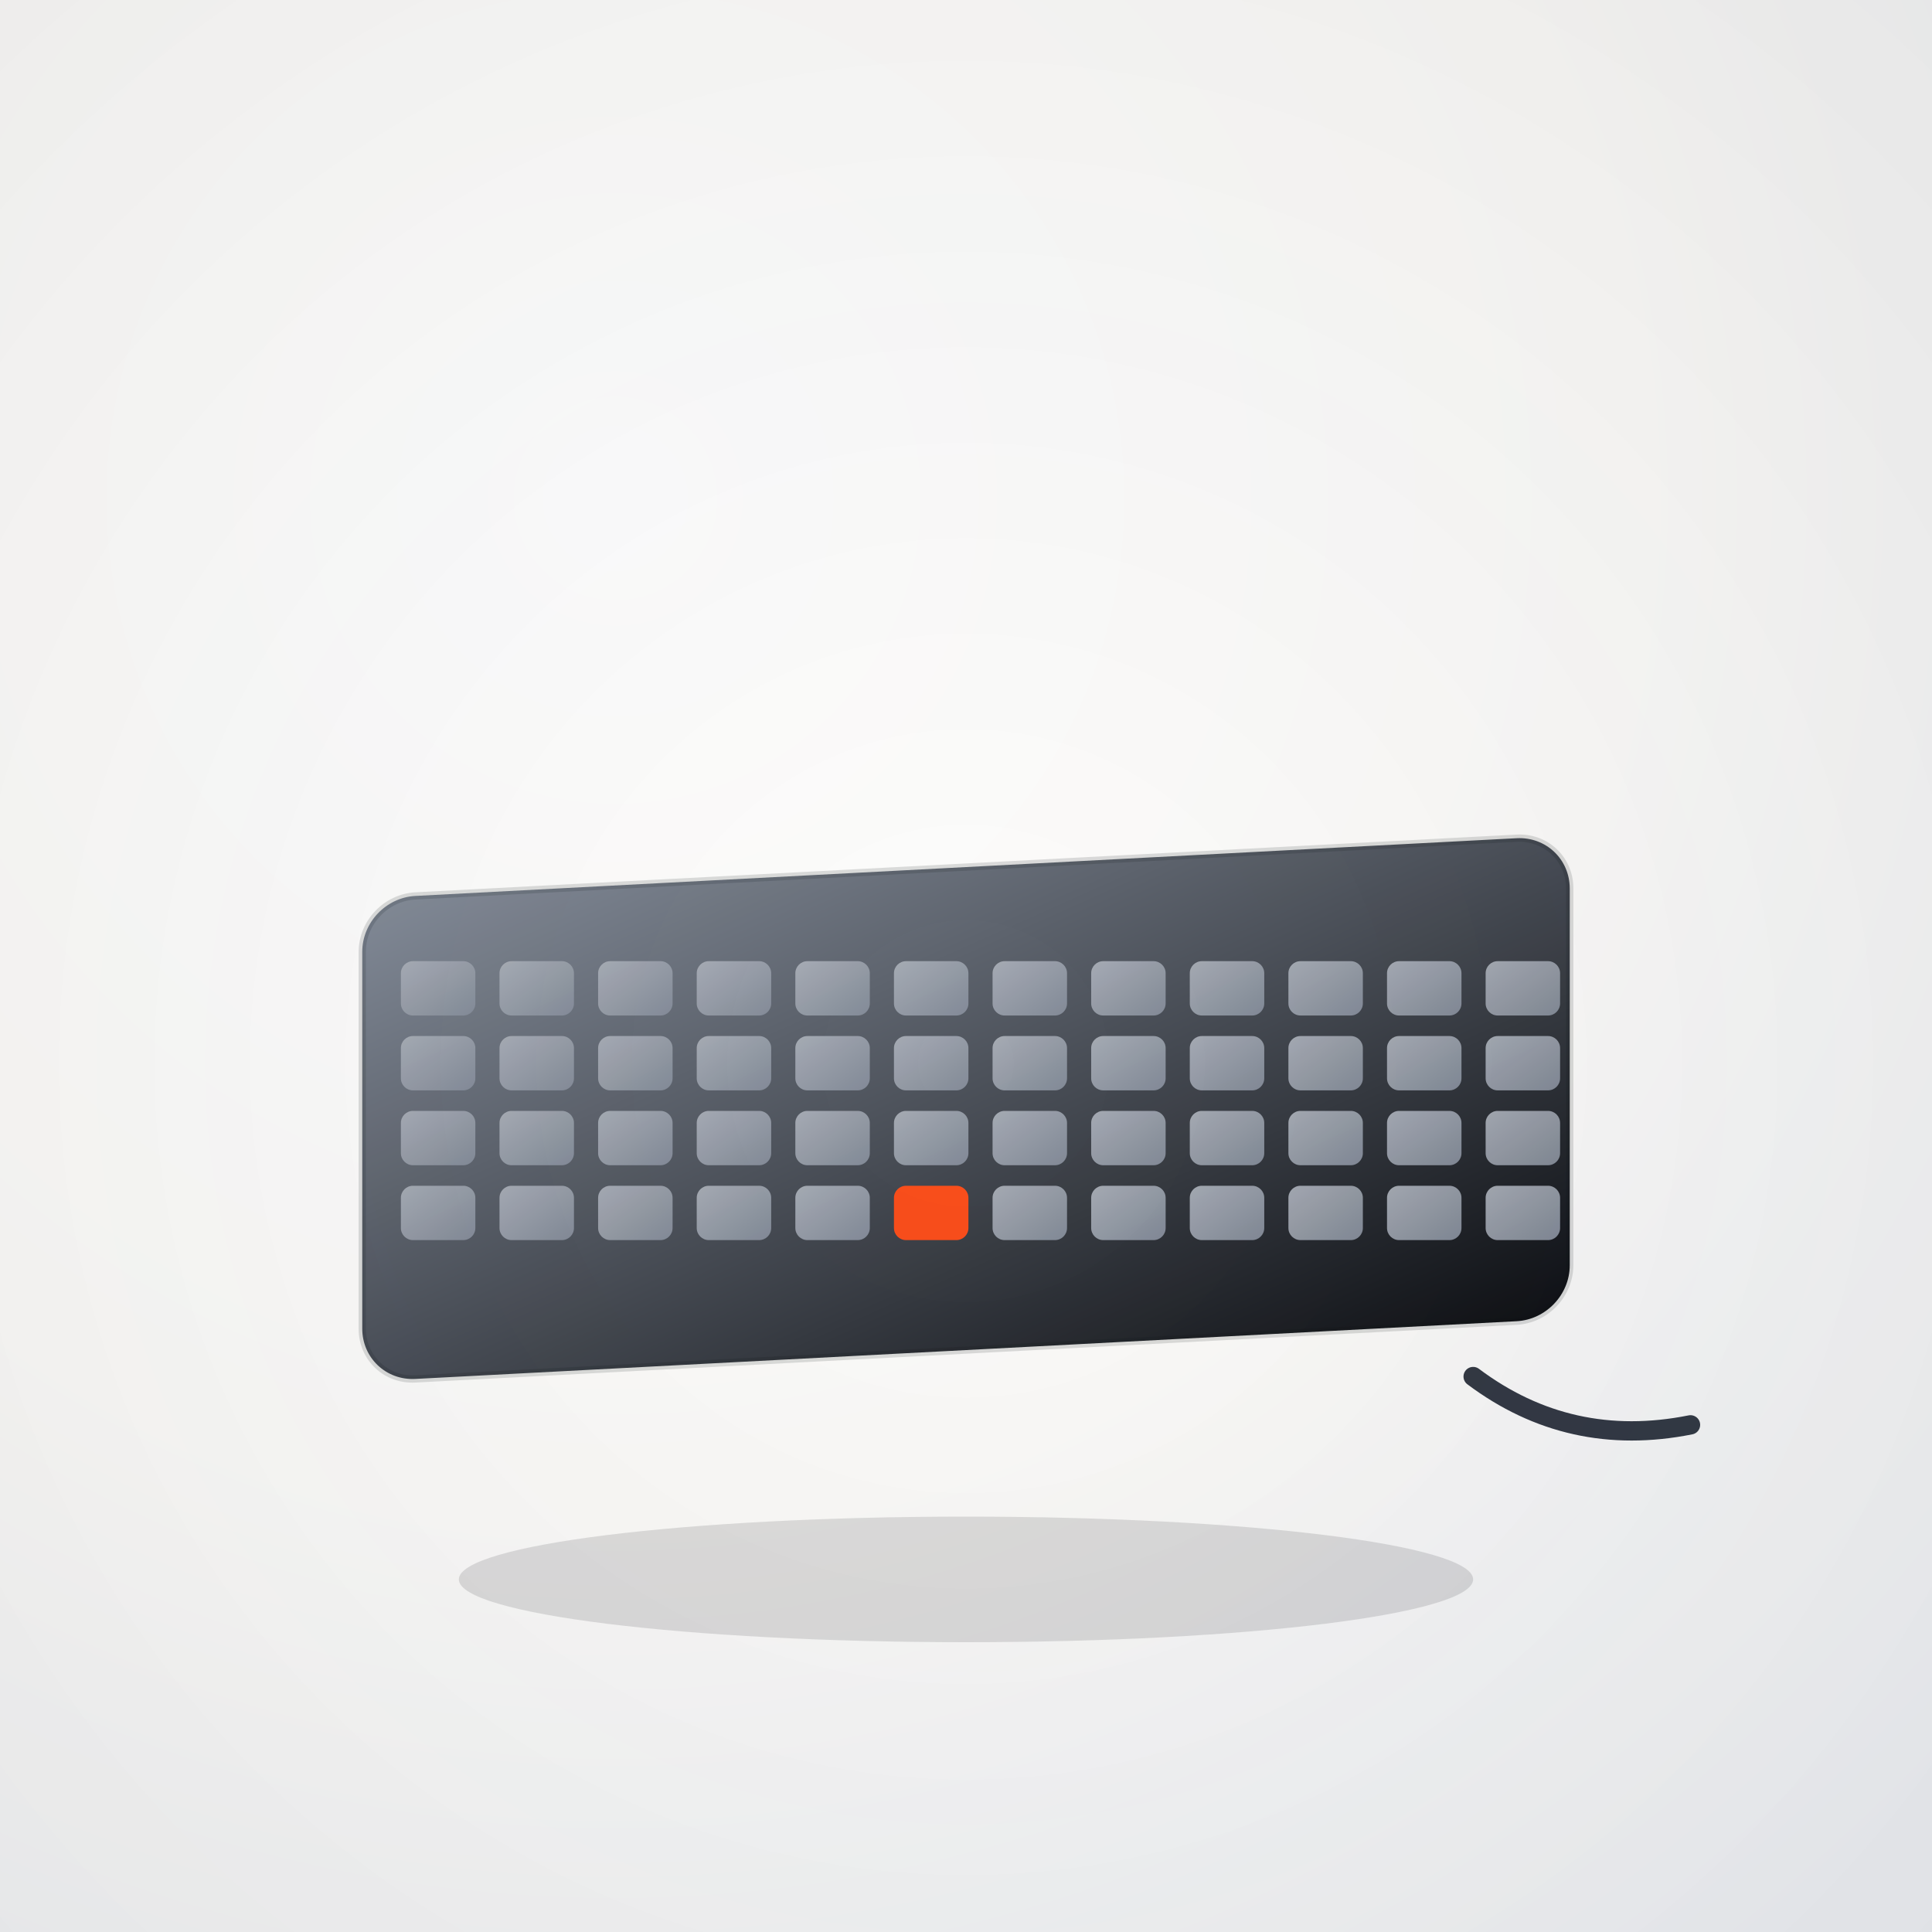
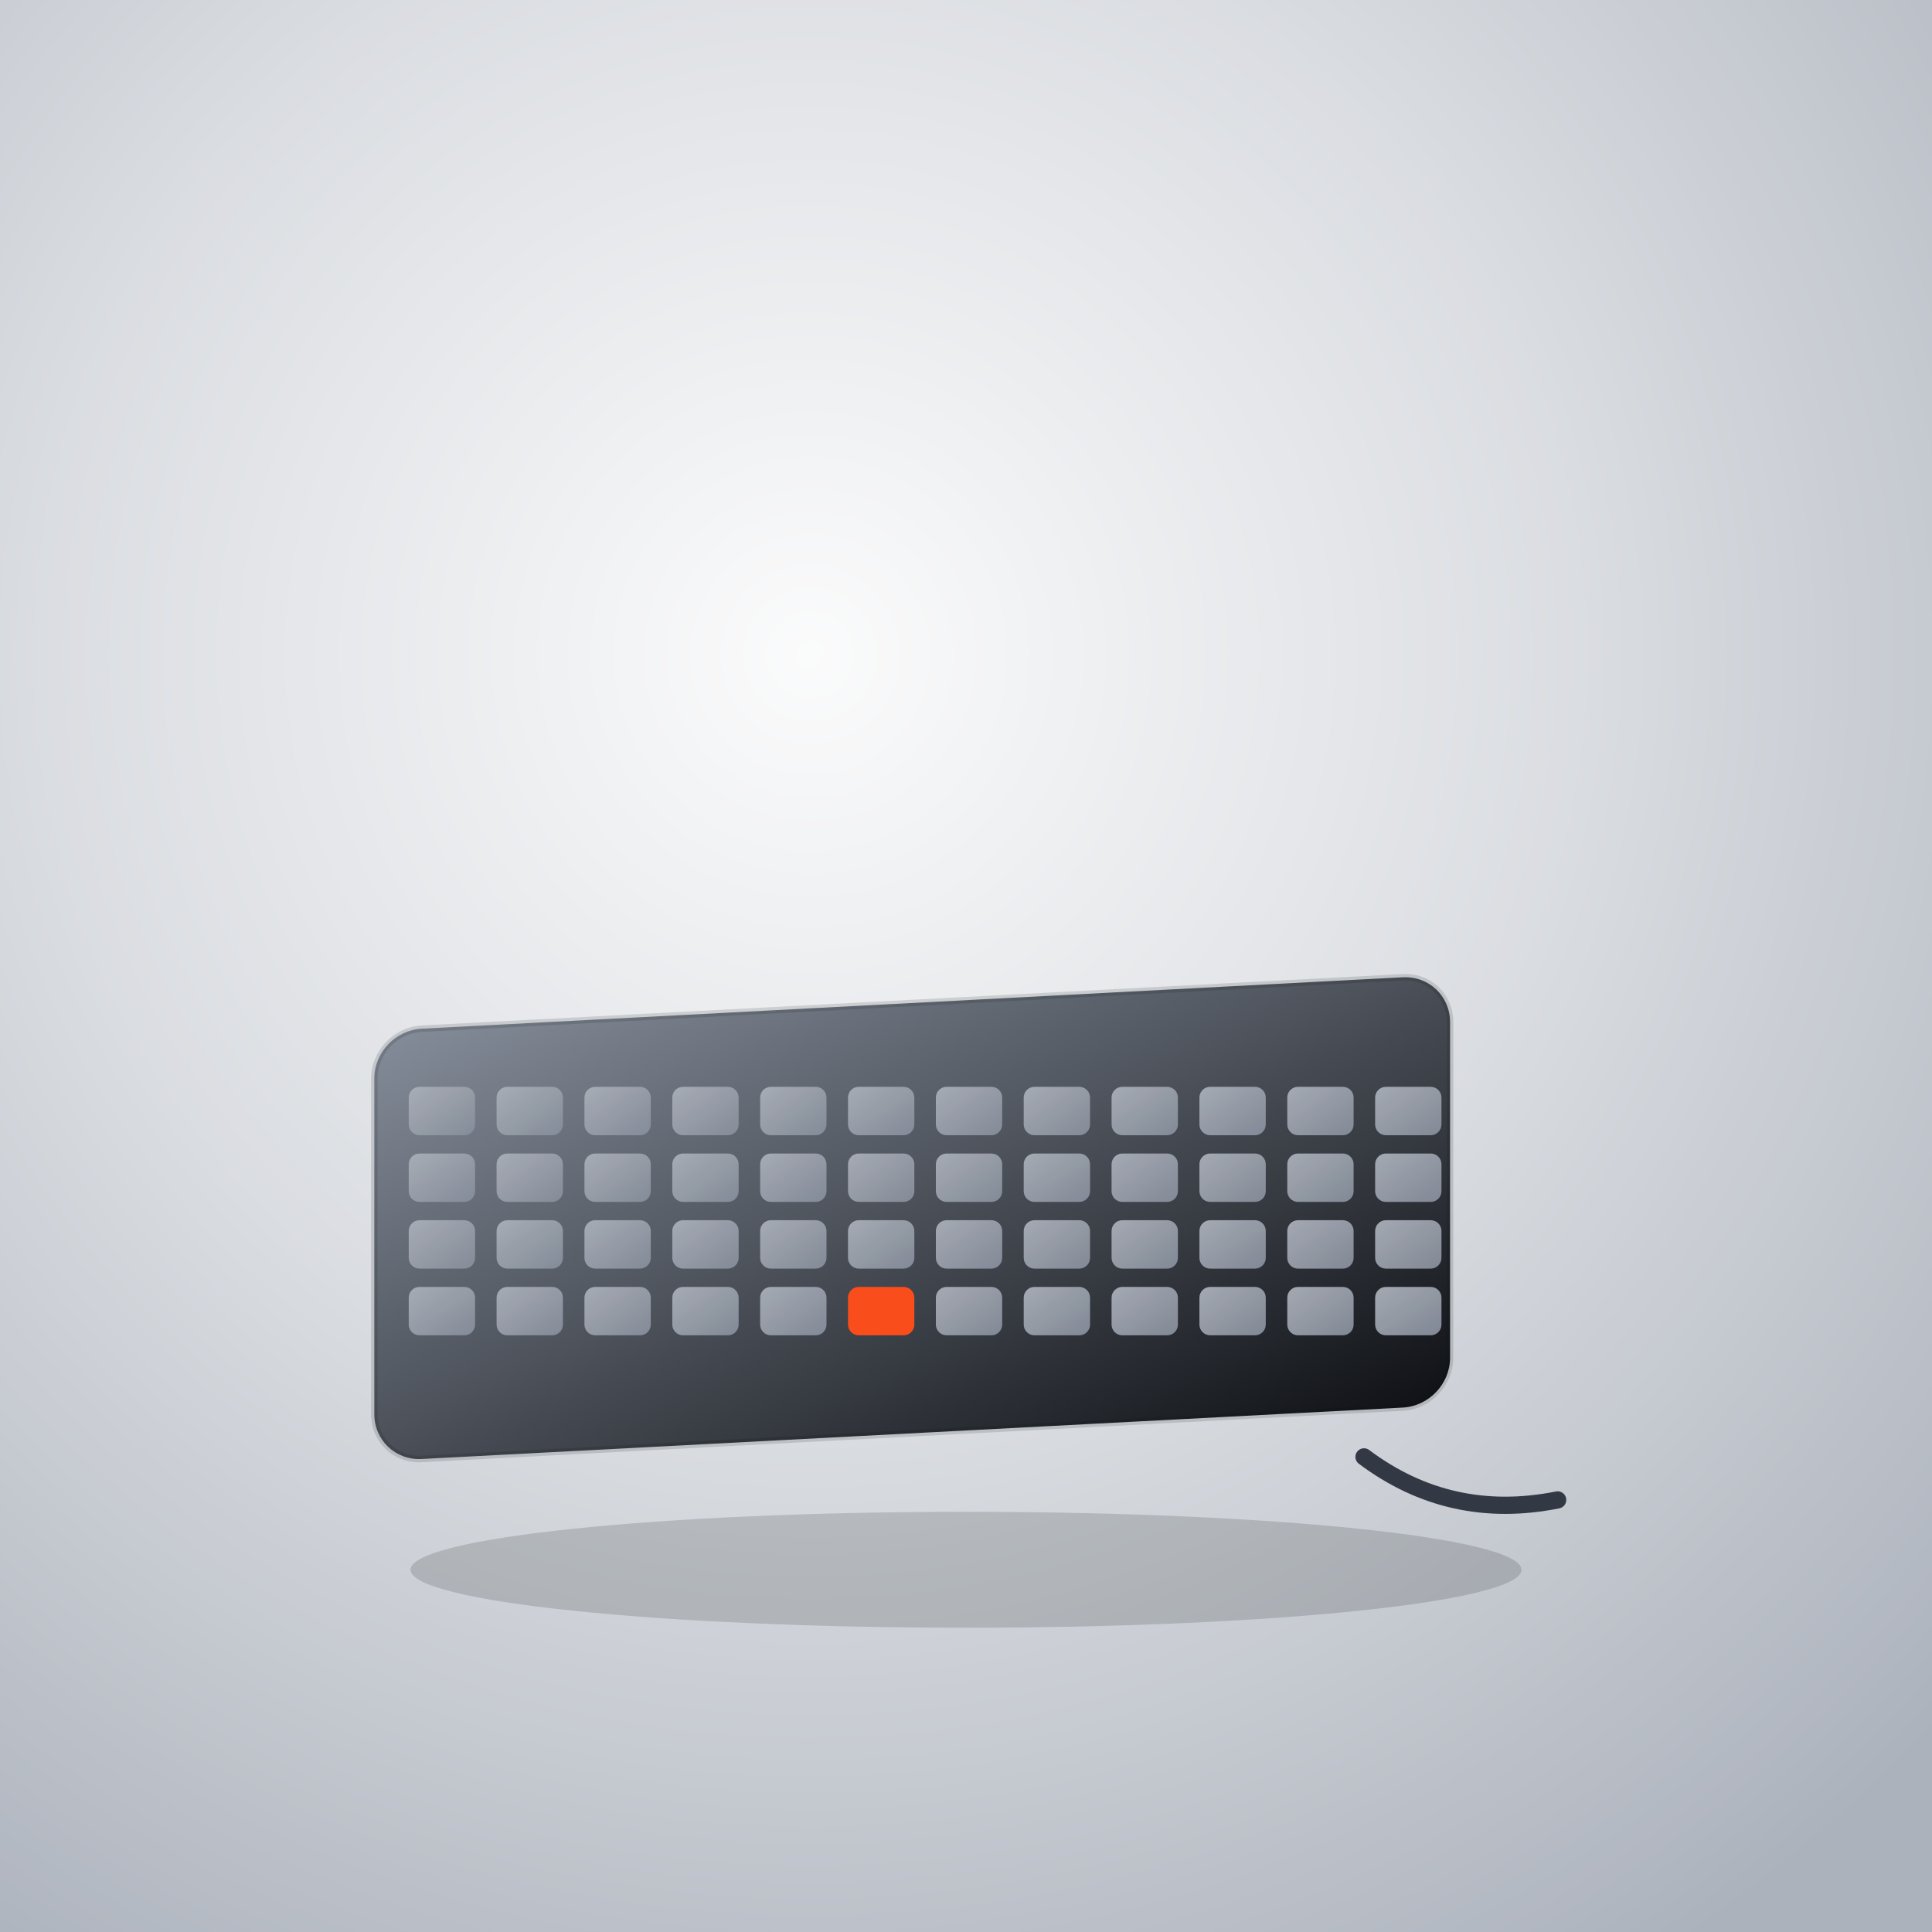
<svg xmlns="http://www.w3.org/2000/svg" viewBox="0 0 800 800" width="800" height="800">
  <defs>
-     <radialGradient id="wash11" cx="0.32" cy="0.26" r="0.95">
-       <stop offset="0" stop-color="#FFFFFF" stop-opacity="1" />
-       <stop offset="0.55" stop-color="#FBFAF8" stop-opacity="1" />
-       <stop offset="1" stop-color="#ECEEF2" stop-opacity="1" />
+     <radialGradient id="glow14" cx="0.42" cy="0.34" r="0.8">
+       <stop offset="0" stop-color="#FFFFFF" stop-opacity="0.95" />
+       <stop offset="0.5" stop-color="#FFFFFF" stop-opacity="0.55" />
+       <stop offset="1" stop-color="#FFFFFF" stop-opacity="0" />
    </radialGradient>
-     <radialGradient id="vig12" cx="0.5" cy="0.55" r="0.75">
-       <stop offset="0" stop-color="#0E1014" stop-opacity="0" />
-       <stop offset="1" stop-color="#0E1014" stop-opacity="0.06" />
-     </radialGradient>
-     <linearGradient id="box13" x1="0" y1="0" x2="1" y2="1">
+     <linearGradient id="box15" x1="0" y1="0" x2="1" y2="1">
      <stop offset="0" stop-color="#858D9A" stop-opacity="1" />
      <stop offset="1" stop-color="#0E1014" stop-opacity="1" />
    </linearGradient>
-     <linearGradient id="key14" x1="0" y1="0" x2="1" y2="1">
+     <linearGradient id="key16" x1="0" y1="0" x2="1" y2="1">
      <stop offset="0" stop-color="#aaafb8" stop-opacity="1" />
      <stop offset="1" stop-color="#858D9A" stop-opacity="1" />
    </linearGradient>
  </defs>
-   <rect width="800" height="800" fill="#FBFAF8" />
-   <rect width="800" height="800" fill="url(#wash11)" />
-   <ellipse cx="400" cy="654" rx="210" ry="26" fill="#0E1014" opacity="0.13" filter="url(#blur15)" />
-   <g transform="skewY(-3)">
-     <rect x="150" y="380" width="500" height="200" rx="22" fill="url(#box13)" stroke="#0E1014" stroke-width="3" stroke-opacity="0.14" />
+   <rect width="800" height="800" fill="#acb2bc" />
+   <rect width="800" height="800" fill="url(#glow14)" />
+   <ellipse cx="400" cy="650" rx="230" ry="24" fill="#0E1014" opacity="0.16" filter="url(#blur17)" />
+   <g transform="translate(21.36,95.45) scale(0.8909)">
+     <g transform="skewY(-3)">
+       <rect x="150" y="380" width="500" height="200" rx="22" fill="url(#box15)" stroke="#0E1014" stroke-width="3" stroke-opacity="0.14" />
+     </g>
+     <rect x="166" y="398" width="30.833" height="22.5" rx="5" fill="url(#key16)" opacity="0.95" />
+     <rect x="206.833" y="398" width="30.833" height="22.5" rx="5" fill="url(#key16)" opacity="0.95" />
+     <rect x="247.667" y="398" width="30.833" height="22.5" rx="5" fill="url(#key16)" opacity="0.95" />
+     <rect x="288.5" y="398" width="30.833" height="22.5" rx="5" fill="url(#key16)" opacity="0.95" />
+     <rect x="329.333" y="398" width="30.833" height="22.5" rx="5" fill="url(#key16)" opacity="0.95" />
+     <rect x="370.167" y="398" width="30.833" height="22.5" rx="5" fill="url(#key16)" opacity="0.95" />
+     <rect x="411" y="398" width="30.833" height="22.5" rx="5" fill="url(#key16)" opacity="0.95" />
+     <rect x="451.833" y="398" width="30.833" height="22.5" rx="5" fill="url(#key16)" opacity="0.95" />
+     <rect x="492.667" y="398" width="30.833" height="22.5" rx="5" fill="url(#key16)" opacity="0.95" />
+     <rect x="533.5" y="398" width="30.833" height="22.5" rx="5" fill="url(#key16)" opacity="0.95" />
+     <rect x="574.333" y="398" width="30.833" height="22.5" rx="5" fill="url(#key16)" opacity="0.95" />
+     <rect x="615.167" y="398" width="30.833" height="22.5" rx="5" fill="url(#key16)" opacity="0.95" />
+     <rect x="166" y="429" width="30.833" height="22.5" rx="5" fill="url(#key16)" opacity="0.95" />
+     <rect x="206.833" y="429" width="30.833" height="22.5" rx="5" fill="url(#key16)" opacity="0.95" />
+     <rect x="247.667" y="429" width="30.833" height="22.5" rx="5" fill="url(#key16)" opacity="0.95" />
+     <rect x="288.5" y="429" width="30.833" height="22.5" rx="5" fill="url(#key16)" opacity="0.95" />
+     <rect x="329.333" y="429" width="30.833" height="22.5" rx="5" fill="url(#key16)" opacity="0.95" />
+     <rect x="370.167" y="429" width="30.833" height="22.5" rx="5" fill="url(#key16)" opacity="0.95" />
+     <rect x="411" y="429" width="30.833" height="22.5" rx="5" fill="url(#key16)" opacity="0.95" />
+     <rect x="451.833" y="429" width="30.833" height="22.5" rx="5" fill="url(#key16)" opacity="0.95" />
+     <rect x="492.667" y="429" width="30.833" height="22.5" rx="5" fill="url(#key16)" opacity="0.95" />
+     <rect x="533.5" y="429" width="30.833" height="22.5" rx="5" fill="url(#key16)" opacity="0.95" />
+     <rect x="574.333" y="429" width="30.833" height="22.5" rx="5" fill="url(#key16)" opacity="0.95" />
+     <rect x="615.167" y="429" width="30.833" height="22.5" rx="5" fill="url(#key16)" opacity="0.95" />
+     <rect x="166" y="460" width="30.833" height="22.5" rx="5" fill="url(#key16)" opacity="0.95" />
+     <rect x="206.833" y="460" width="30.833" height="22.5" rx="5" fill="url(#key16)" opacity="0.95" />
+     <rect x="247.667" y="460" width="30.833" height="22.5" rx="5" fill="url(#key16)" opacity="0.95" />
+     <rect x="288.5" y="460" width="30.833" height="22.5" rx="5" fill="url(#key16)" opacity="0.95" />
+     <rect x="329.333" y="460" width="30.833" height="22.5" rx="5" fill="url(#key16)" opacity="0.95" />
+     <rect x="370.167" y="460" width="30.833" height="22.5" rx="5" fill="url(#key16)" opacity="0.95" />
+     <rect x="411" y="460" width="30.833" height="22.5" rx="5" fill="url(#key16)" opacity="0.95" />
+     <rect x="451.833" y="460" width="30.833" height="22.5" rx="5" fill="url(#key16)" opacity="0.95" />
+     <rect x="492.667" y="460" width="30.833" height="22.5" rx="5" fill="url(#key16)" opacity="0.95" />
+     <rect x="533.5" y="460" width="30.833" height="22.5" rx="5" fill="url(#key16)" opacity="0.95" />
+     <rect x="574.333" y="460" width="30.833" height="22.5" rx="5" fill="url(#key16)" opacity="0.95" />
+     <rect x="615.167" y="460" width="30.833" height="22.5" rx="5" fill="url(#key16)" opacity="0.95" />
+     <rect x="166" y="491" width="30.833" height="22.5" rx="5" fill="url(#key16)" opacity="0.95" />
+     <rect x="206.833" y="491" width="30.833" height="22.5" rx="5" fill="url(#key16)" opacity="0.95" />
+     <rect x="247.667" y="491" width="30.833" height="22.5" rx="5" fill="url(#key16)" opacity="0.95" />
+     <rect x="288.5" y="491" width="30.833" height="22.5" rx="5" fill="url(#key16)" opacity="0.95" />
+     <rect x="329.333" y="491" width="30.833" height="22.5" rx="5" fill="url(#key16)" opacity="0.95" />
+     <rect x="370.167" y="491" width="30.833" height="22.5" rx="5" fill="#F94E1B" opacity="1" />
+     <rect x="411" y="491" width="30.833" height="22.5" rx="5" fill="url(#key16)" opacity="0.95" />
+     <rect x="451.833" y="491" width="30.833" height="22.5" rx="5" fill="url(#key16)" opacity="0.95" />
+     <rect x="492.667" y="491" width="30.833" height="22.5" rx="5" fill="url(#key16)" opacity="0.95" />
+     <rect x="533.5" y="491" width="30.833" height="22.5" rx="5" fill="url(#key16)" opacity="0.95" />
+     <rect x="574.333" y="491" width="30.833" height="22.5" rx="5" fill="url(#key16)" opacity="0.95" />
+     <rect x="615.167" y="491" width="30.833" height="22.5" rx="5" fill="url(#key16)" opacity="0.95" />
+     <path d="M 610 570 q 40 30 90 20" fill="none" stroke="#333944" stroke-width="8" stroke-linecap="round" />
  </g>
-   <rect x="166" y="398" width="30.833" height="22.5" rx="5" fill="url(#key14)" opacity="0.95" />
-   <rect x="206.833" y="398" width="30.833" height="22.5" rx="5" fill="url(#key14)" opacity="0.95" />
-   <rect x="247.667" y="398" width="30.833" height="22.5" rx="5" fill="url(#key14)" opacity="0.95" />
-   <rect x="288.5" y="398" width="30.833" height="22.5" rx="5" fill="url(#key14)" opacity="0.95" />
-   <rect x="329.333" y="398" width="30.833" height="22.5" rx="5" fill="url(#key14)" opacity="0.95" />
-   <rect x="370.167" y="398" width="30.833" height="22.5" rx="5" fill="url(#key14)" opacity="0.95" />
-   <rect x="411" y="398" width="30.833" height="22.5" rx="5" fill="url(#key14)" opacity="0.95" />
-   <rect x="451.833" y="398" width="30.833" height="22.5" rx="5" fill="url(#key14)" opacity="0.95" />
-   <rect x="492.667" y="398" width="30.833" height="22.5" rx="5" fill="url(#key14)" opacity="0.95" />
-   <rect x="533.5" y="398" width="30.833" height="22.5" rx="5" fill="url(#key14)" opacity="0.95" />
-   <rect x="574.333" y="398" width="30.833" height="22.5" rx="5" fill="url(#key14)" opacity="0.95" />
-   <rect x="615.167" y="398" width="30.833" height="22.5" rx="5" fill="url(#key14)" opacity="0.95" />
-   <rect x="166" y="429" width="30.833" height="22.5" rx="5" fill="url(#key14)" opacity="0.95" />
-   <rect x="206.833" y="429" width="30.833" height="22.5" rx="5" fill="url(#key14)" opacity="0.95" />
-   <rect x="247.667" y="429" width="30.833" height="22.5" rx="5" fill="url(#key14)" opacity="0.95" />
-   <rect x="288.5" y="429" width="30.833" height="22.5" rx="5" fill="url(#key14)" opacity="0.95" />
-   <rect x="329.333" y="429" width="30.833" height="22.5" rx="5" fill="url(#key14)" opacity="0.95" />
-   <rect x="370.167" y="429" width="30.833" height="22.5" rx="5" fill="url(#key14)" opacity="0.95" />
-   <rect x="411" y="429" width="30.833" height="22.5" rx="5" fill="url(#key14)" opacity="0.95" />
-   <rect x="451.833" y="429" width="30.833" height="22.5" rx="5" fill="url(#key14)" opacity="0.95" />
-   <rect x="492.667" y="429" width="30.833" height="22.5" rx="5" fill="url(#key14)" opacity="0.95" />
-   <rect x="533.5" y="429" width="30.833" height="22.5" rx="5" fill="url(#key14)" opacity="0.95" />
-   <rect x="574.333" y="429" width="30.833" height="22.5" rx="5" fill="url(#key14)" opacity="0.95" />
-   <rect x="615.167" y="429" width="30.833" height="22.5" rx="5" fill="url(#key14)" opacity="0.95" />
-   <rect x="166" y="460" width="30.833" height="22.5" rx="5" fill="url(#key14)" opacity="0.95" />
-   <rect x="206.833" y="460" width="30.833" height="22.5" rx="5" fill="url(#key14)" opacity="0.95" />
-   <rect x="247.667" y="460" width="30.833" height="22.5" rx="5" fill="url(#key14)" opacity="0.95" />
-   <rect x="288.5" y="460" width="30.833" height="22.5" rx="5" fill="url(#key14)" opacity="0.95" />
-   <rect x="329.333" y="460" width="30.833" height="22.5" rx="5" fill="url(#key14)" opacity="0.95" />
-   <rect x="370.167" y="460" width="30.833" height="22.5" rx="5" fill="url(#key14)" opacity="0.95" />
-   <rect x="411" y="460" width="30.833" height="22.5" rx="5" fill="url(#key14)" opacity="0.95" />
-   <rect x="451.833" y="460" width="30.833" height="22.5" rx="5" fill="url(#key14)" opacity="0.95" />
-   <rect x="492.667" y="460" width="30.833" height="22.5" rx="5" fill="url(#key14)" opacity="0.95" />
-   <rect x="533.5" y="460" width="30.833" height="22.5" rx="5" fill="url(#key14)" opacity="0.95" />
-   <rect x="574.333" y="460" width="30.833" height="22.5" rx="5" fill="url(#key14)" opacity="0.95" />
-   <rect x="615.167" y="460" width="30.833" height="22.5" rx="5" fill="url(#key14)" opacity="0.95" />
-   <rect x="166" y="491" width="30.833" height="22.5" rx="5" fill="url(#key14)" opacity="0.95" />
-   <rect x="206.833" y="491" width="30.833" height="22.5" rx="5" fill="url(#key14)" opacity="0.95" />
-   <rect x="247.667" y="491" width="30.833" height="22.5" rx="5" fill="url(#key14)" opacity="0.95" />
-   <rect x="288.5" y="491" width="30.833" height="22.5" rx="5" fill="url(#key14)" opacity="0.95" />
-   <rect x="329.333" y="491" width="30.833" height="22.5" rx="5" fill="url(#key14)" opacity="0.95" />
-   <rect x="370.167" y="491" width="30.833" height="22.5" rx="5" fill="#F94E1B" opacity="1" />
-   <rect x="411" y="491" width="30.833" height="22.5" rx="5" fill="url(#key14)" opacity="0.95" />
-   <rect x="451.833" y="491" width="30.833" height="22.5" rx="5" fill="url(#key14)" opacity="0.95" />
-   <rect x="492.667" y="491" width="30.833" height="22.5" rx="5" fill="url(#key14)" opacity="0.95" />
-   <rect x="533.5" y="491" width="30.833" height="22.5" rx="5" fill="url(#key14)" opacity="0.95" />
-   <rect x="574.333" y="491" width="30.833" height="22.5" rx="5" fill="url(#key14)" opacity="0.95" />
-   <rect x="615.167" y="491" width="30.833" height="22.5" rx="5" fill="url(#key14)" opacity="0.95" />
-   <path d="M 610 570 q 40 30 90 20" fill="none" stroke="#333944" stroke-width="8" stroke-linecap="round" />
-   <rect width="800" height="800" fill="url(#vig12)" />
</svg>
